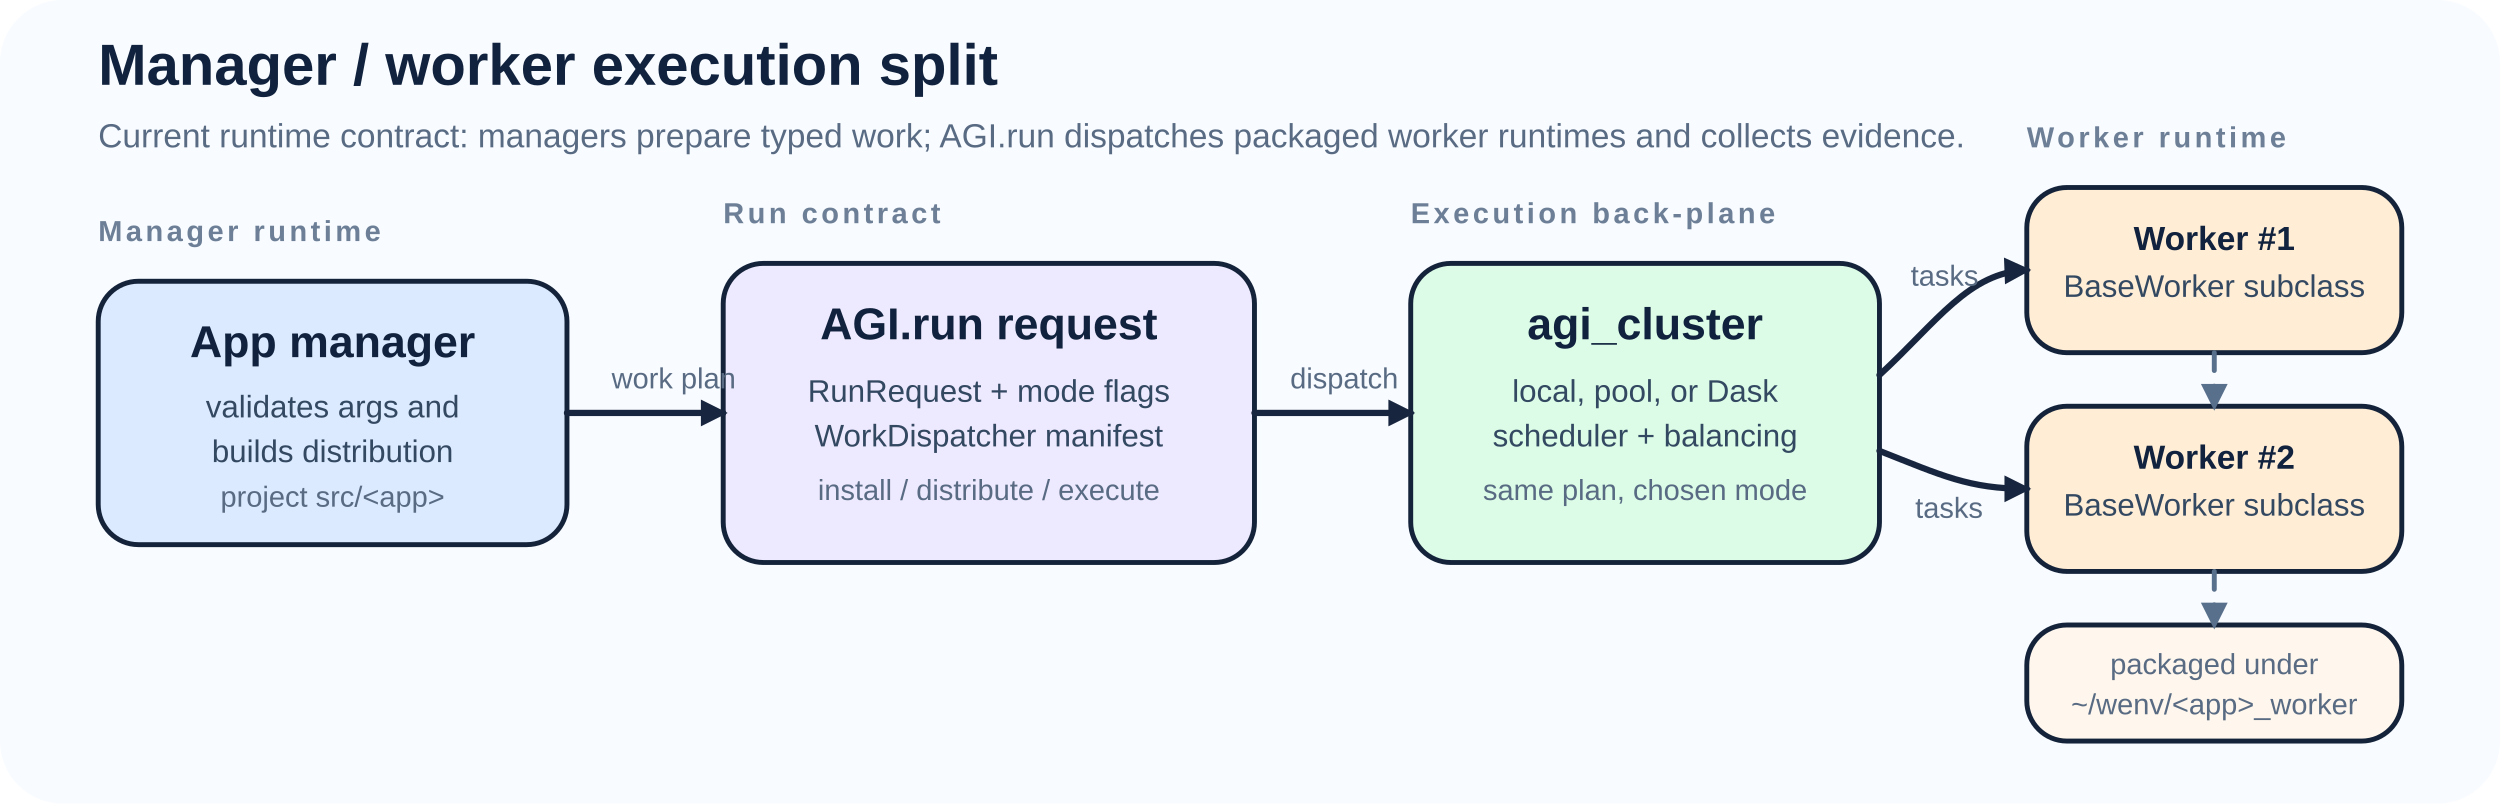
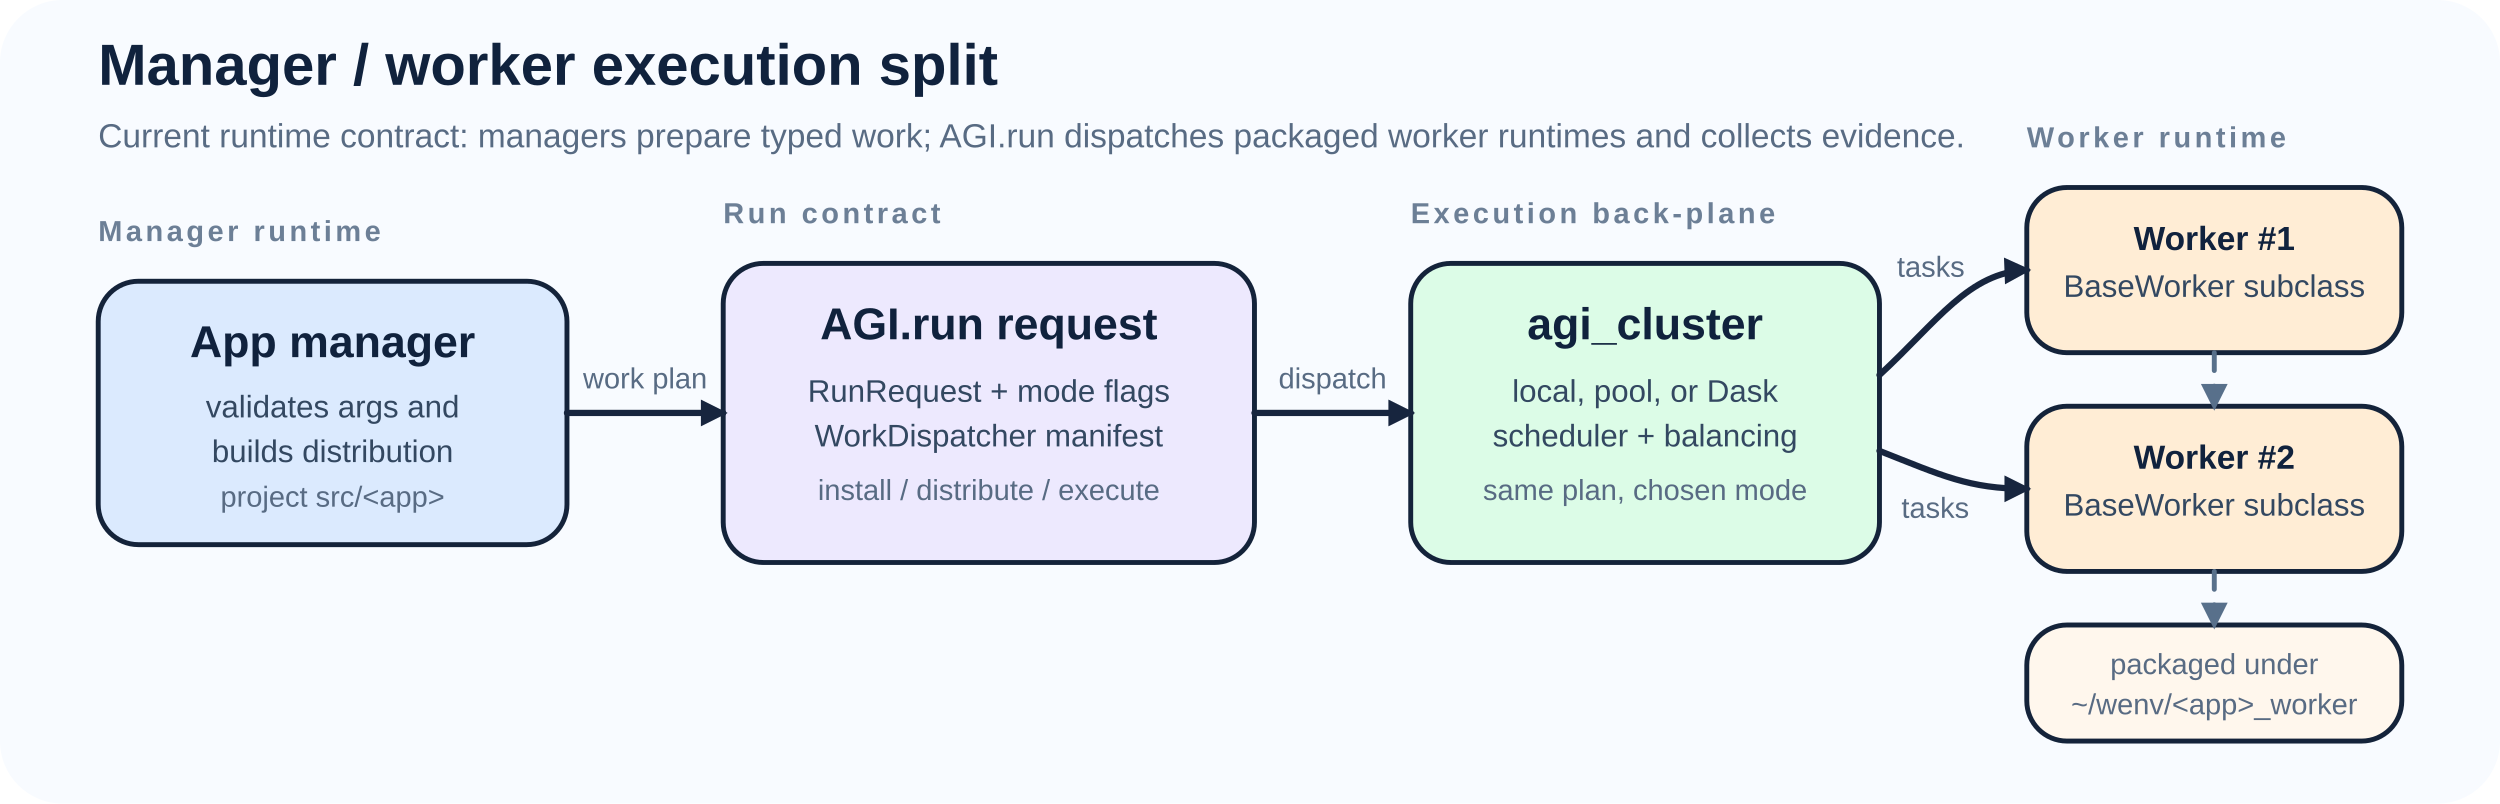
<svg xmlns="http://www.w3.org/2000/svg" width="1120" height="360" viewBox="0 0 1120 360" role="img" aria-labelledby="title desc">
  <defs>
    <style>
      text { font-family: Arial, Helvetica, sans-serif; fill: #10223d; }
      .title { font-size: 26px; font-weight: 700; }
      .subtitle { font-size: 15px; fill: #586b83; }
      .lane { font-size: 13px; font-weight: 700; letter-spacing: .12em; text-transform: uppercase; fill: #6c7f96; }
      .card { stroke: #14233a; stroke-width: 2.2; rx: 18; ry: 18; }
      .card-title { font-size: 20px; font-weight: 700; }
      .body { font-size: 14px; fill: #334861; }
      .note { font-size: 13px; fill: #586b83; }
      .mini-title { font-size: 15px; font-weight: 700; }
      .arrow { stroke: #17253e; stroke-width: 2.8; fill: none; stroke-linecap: round; stroke-linejoin: round; }
      .arrow-soft { stroke: #58708b; stroke-width: 2.2; fill: none; stroke-linecap: round; stroke-dasharray: 8 7; }
    </style>
    <marker id="arrowhead" markerWidth="12" markerHeight="12" refX="10" refY="6" orient="auto" markerUnits="userSpaceOnUse">
      <path d="M 0 0 L 12 6 L 0 12 z" fill="#17253e" />
    </marker>
    <marker id="arrowhead-soft" markerWidth="12" markerHeight="12" refX="10" refY="6" orient="auto" markerUnits="userSpaceOnUse">
      <path d="M 0 0 L 12 6 L 0 12 z" fill="#58708b" />
    </marker>
  </defs>
  <rect width="1120" height="360" fill="#f8fbff" rx="28" ry="28" />
  <g transform="translate(44,38)">
    <text class="title" x="0" y="0">Manager / worker execution split</text>
    <text class="subtitle" x="0" y="28">Current runtime contract: managers prepare typed work; AGI.run dispatches packaged worker runtimes and collects evidence.</text>
  </g>
  <g transform="translate(44,126)">
    <text class="lane" x="0" y="-18">Manager runtime</text>
    <rect class="card" width="210" height="118" fill="#dbeafe" />
    <text class="card-title" x="105" y="34" text-anchor="middle">App manager</text>
    <text class="body" x="105" y="61" text-anchor="middle">validates args and</text>
    <text class="body" x="105" y="81" text-anchor="middle">builds distribution</text>
    <text class="note" x="105" y="101" text-anchor="middle">project src/&lt;app&gt;</text>
  </g>
  <g transform="translate(324,118)">
    <text class="lane" x="0" y="-18">Run contract</text>
    <rect class="card" width="238" height="134" fill="#ede9fe" />
    <text class="card-title" x="119" y="34" text-anchor="middle">AGI.run request</text>
    <text class="body" x="119" y="62" text-anchor="middle">RunRequest + mode flags</text>
    <text class="body" x="119" y="82" text-anchor="middle">WorkDispatcher manifest</text>
    <text class="note" x="119" y="106" text-anchor="middle">install / distribute / execute</text>
  </g>
  <g transform="translate(632,118)">
    <text class="lane" x="0" y="-18">Execution back-plane</text>
    <rect class="card" width="210" height="134" fill="#dcfce7" />
    <text class="card-title" x="105" y="34" text-anchor="middle">agi_cluster</text>
    <text class="body" x="105" y="62" text-anchor="middle">local, pool, or Dask</text>
    <text class="body" x="105" y="82" text-anchor="middle">scheduler + balancing</text>
    <text class="note" x="105" y="106" text-anchor="middle">same plan, chosen mode</text>
  </g>
  <g transform="translate(908,84)">
    <text class="lane" x="0" y="-18">Worker runtime</text>
    <rect class="card" width="168" height="74" fill="#ffedd5" />
    <text class="mini-title" x="84" y="28" text-anchor="middle">Worker #1</text>
    <text class="body" x="84" y="49" text-anchor="middle">BaseWorker subclass</text>
  </g>
  <g transform="translate(908,182)">
    <rect class="card" width="168" height="74" fill="#ffedd5" />
    <text class="mini-title" x="84" y="28" text-anchor="middle">Worker #2</text>
    <text class="body" x="84" y="49" text-anchor="middle">BaseWorker subclass</text>
  </g>
  <g transform="translate(908,280)">
    <rect class="card" width="168" height="52" fill="#fff7ed" />
    <text class="note" x="84" y="22" text-anchor="middle">packaged under</text>
    <text class="note" x="84" y="40" text-anchor="middle">~/wenv/&lt;app&gt;_worker</text>
  </g>
  <path class="arrow" d="M254 185 C282 185 296 185 324 185" marker-end="url(#arrowhead)" />
  <path class="arrow" d="M562 185 C592 185 604 185 632 185" marker-end="url(#arrowhead)" />
  <path class="arrow" d="M842 168 C868 144 882 122 908 121" marker-end="url(#arrowhead)" />
  <path class="arrow" d="M842 202 C870 213 882 219 908 219" marker-end="url(#arrowhead)" />
  <path class="arrow-soft" d="M992 158 C992 170 992 171 992 182" marker-end="url(#arrowhead-soft)" />
  <path class="arrow-soft" d="M992 256 C992 268 992 269 992 280" marker-end="url(#arrowhead-soft)" />
-   <text class="note" x="274" y="174">work plan</text>
-   <text class="note" x="578" y="174">dispatch</text>
-   <text class="note" x="856" y="128">tasks</text>
-   <text class="note" x="858" y="232">tasks</text>
+   <text class="note" x="289" y="174" text-anchor="middle">work plan</text>
+   <text class="note" x="597" y="174" text-anchor="middle">dispatch</text>
+   <text class="note" x="865" y="124" text-anchor="middle">tasks</text>
+   <text class="note" x="867" y="232" text-anchor="middle">tasks</text>
</svg>
